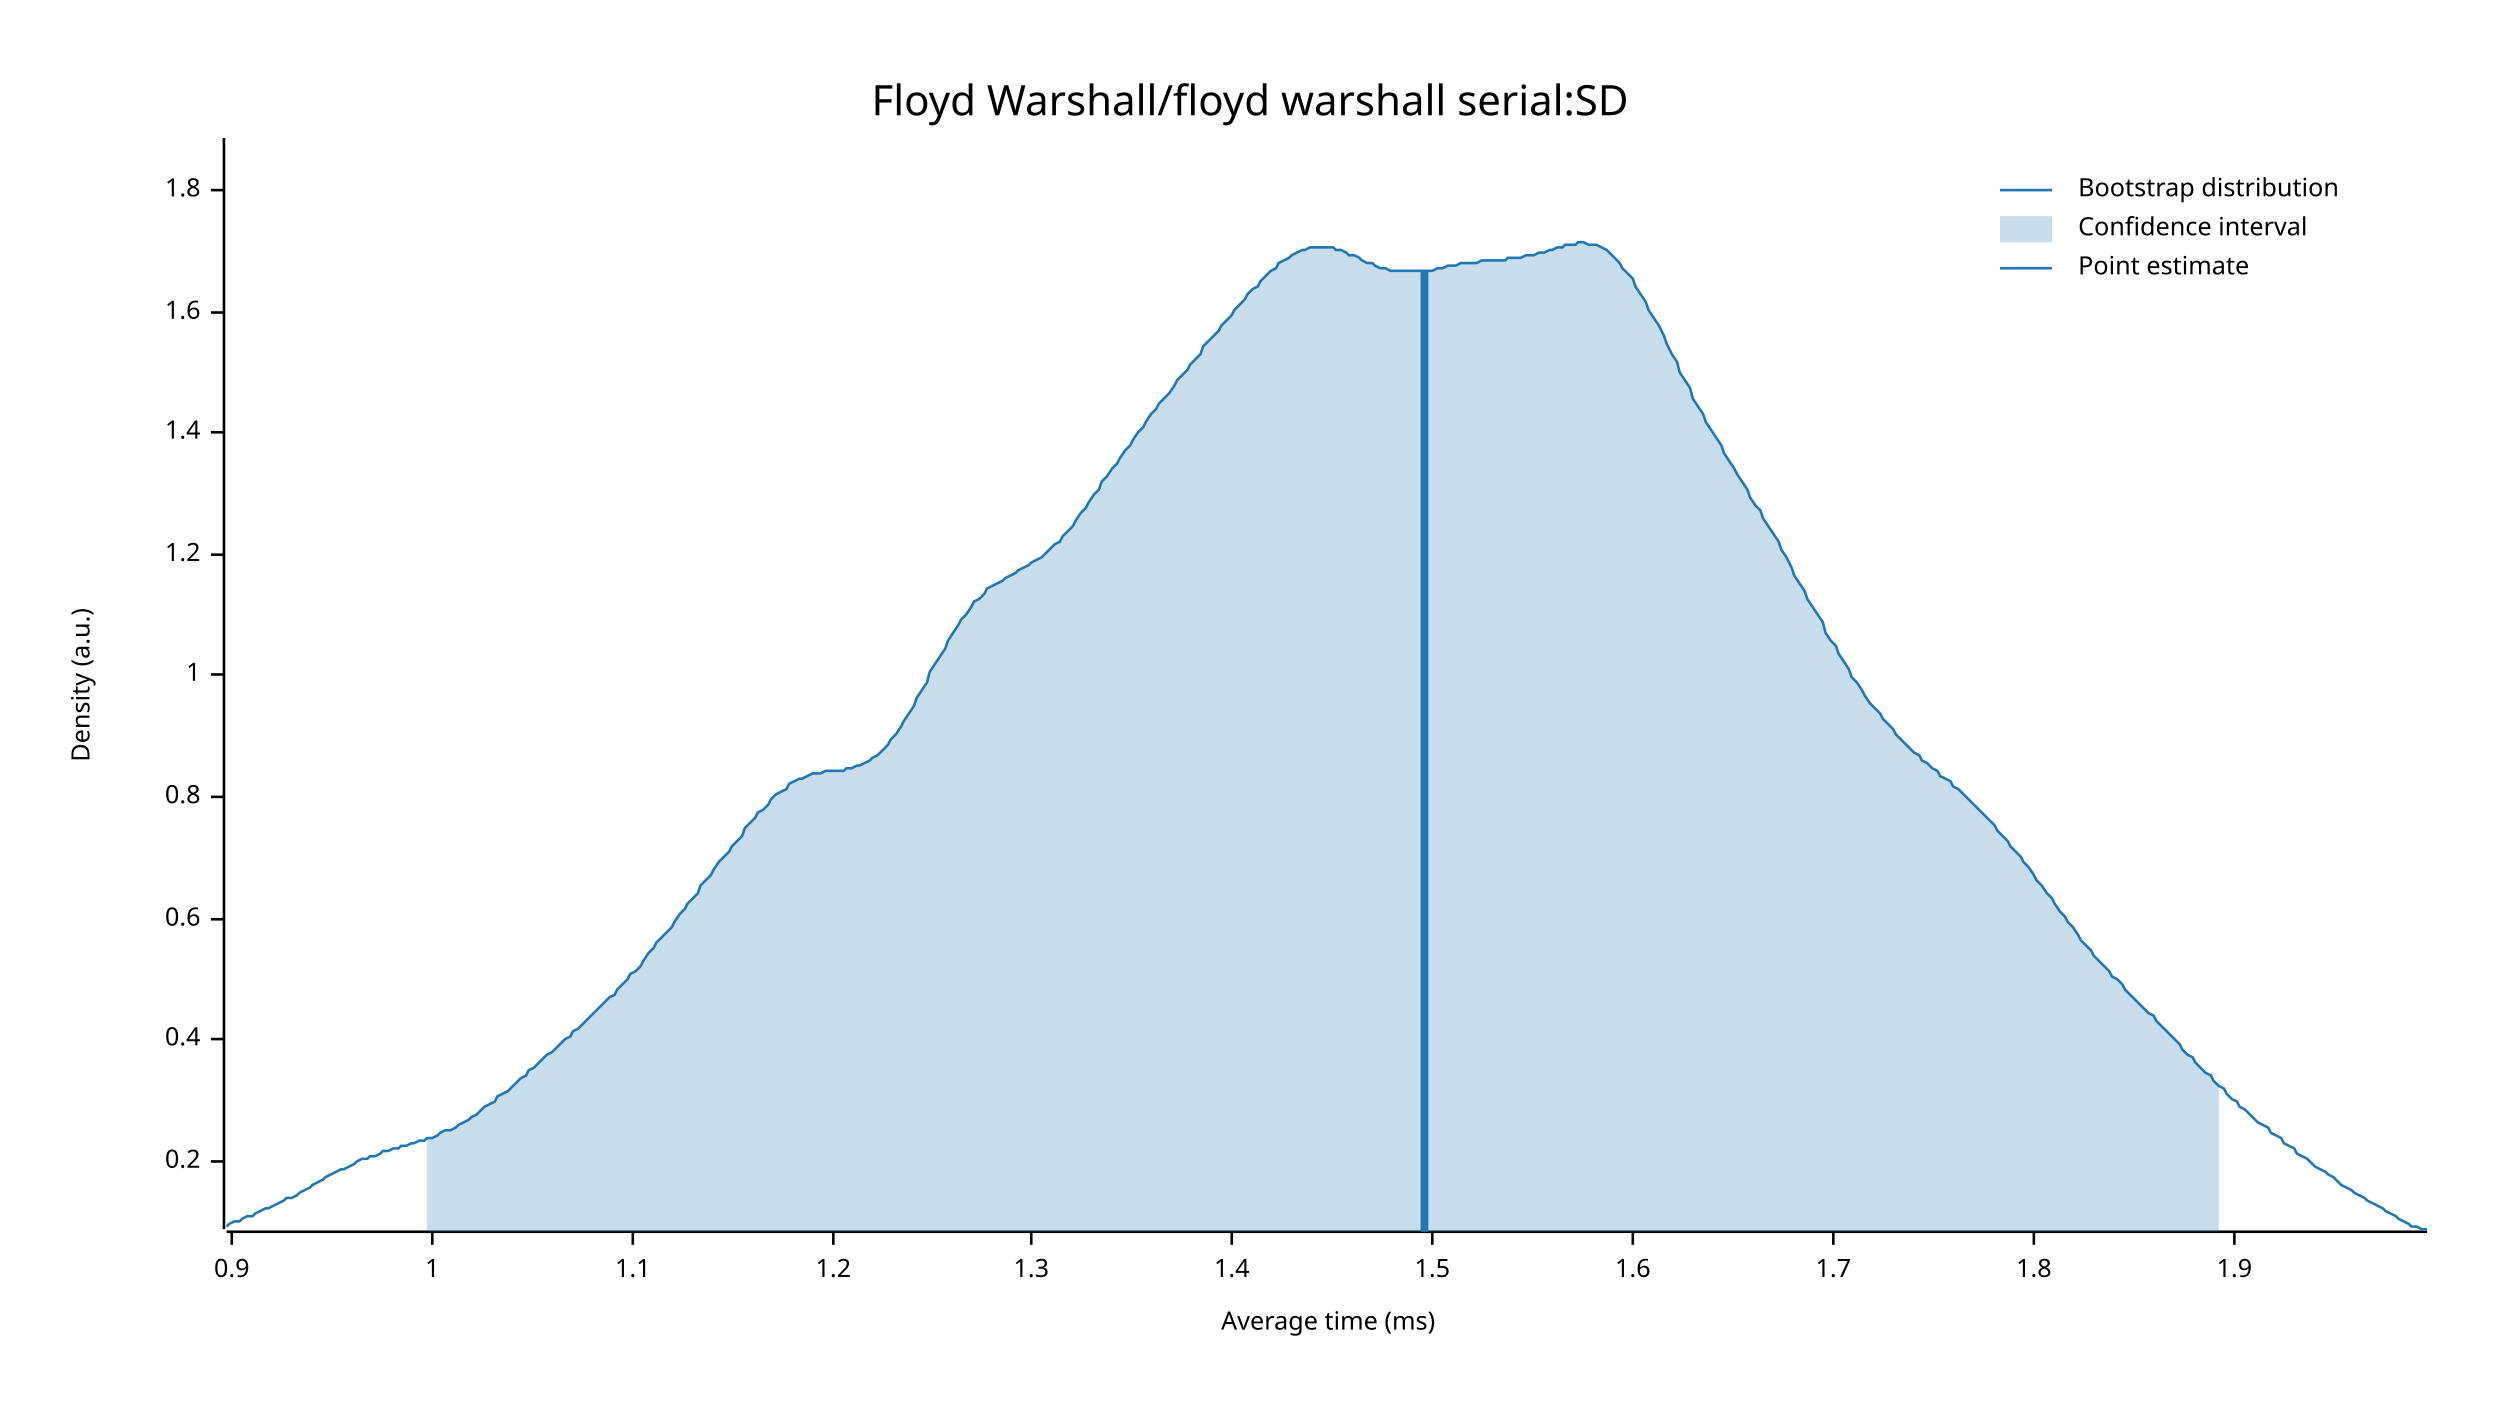
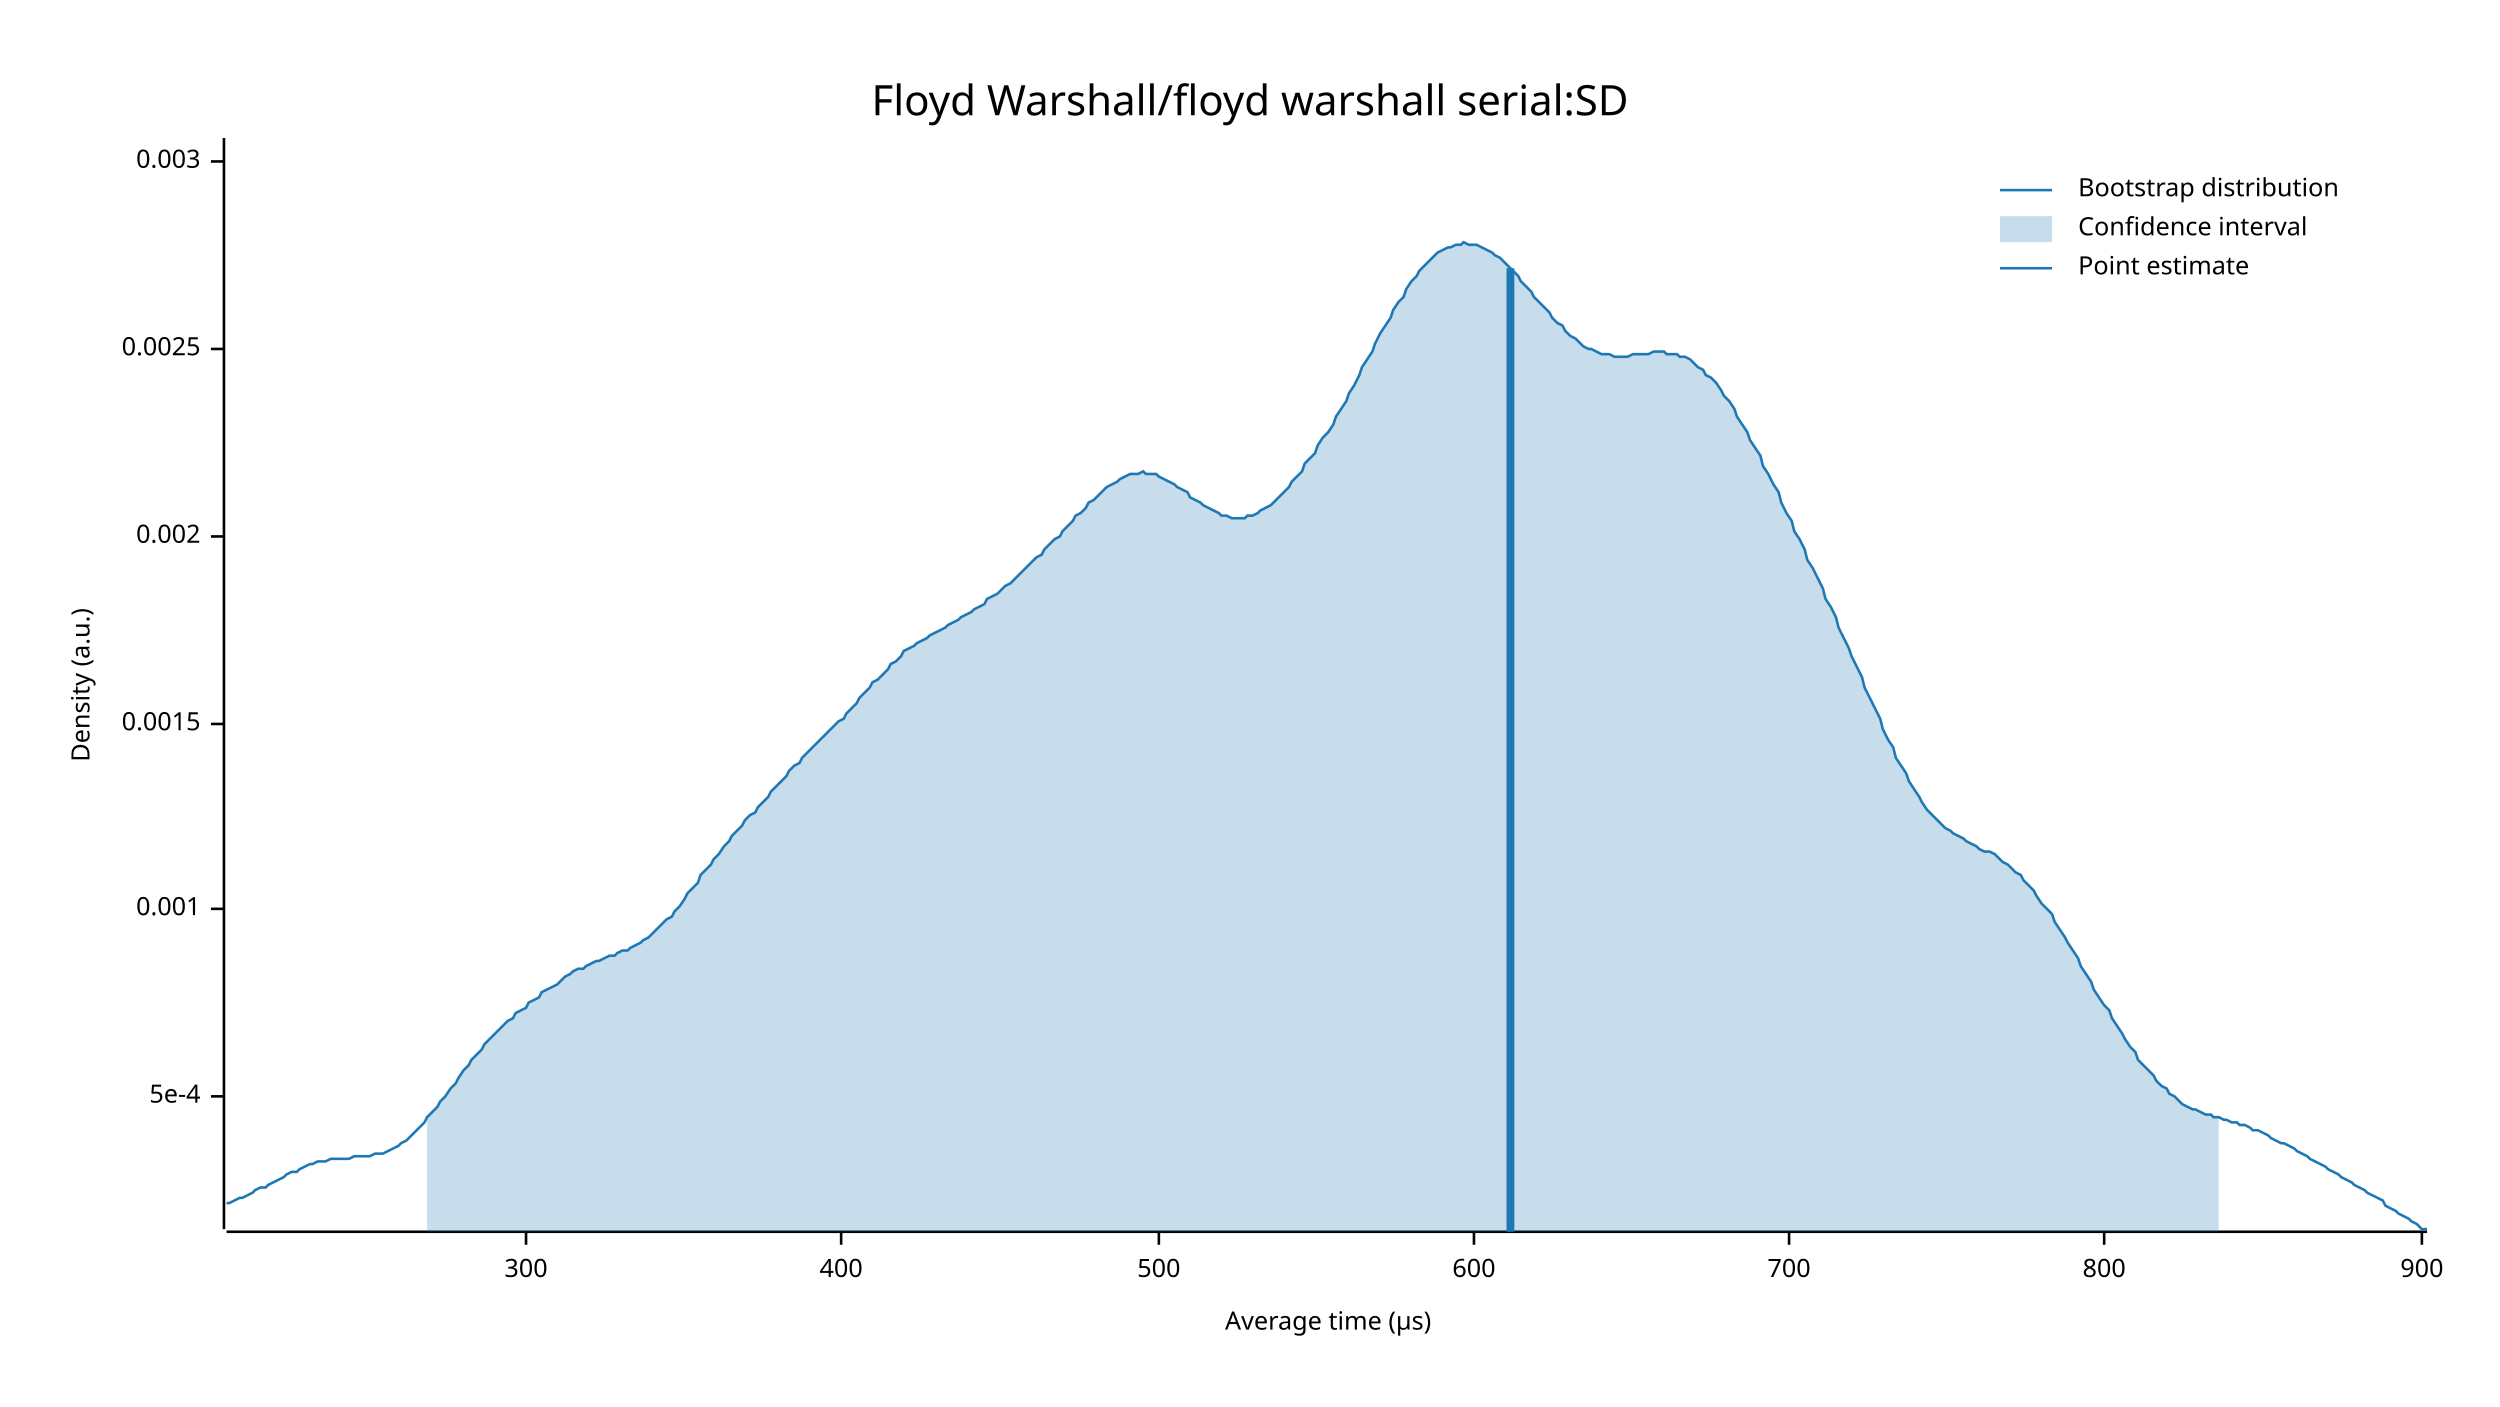
<svg xmlns="http://www.w3.org/2000/svg" width="960" height="540" viewBox="0 0 960 540">
  <text x="480" y="32" dy="0.76em" text-anchor="middle" font-family="sans-serif" font-size="16.129" opacity="1" fill="#000000">
Floyd Warshall/floyd warshall serial:SD
</text>
  <text x="27" y="263" dy="0.76em" text-anchor="middle" font-family="sans-serif" font-size="9.677" opacity="1" fill="#000000" transform="rotate(270, 27, 263)">
Density (a.u.)
</text>
  <text x="510" y="513" dy="-0.5ex" text-anchor="middle" font-family="sans-serif" font-size="9.677" opacity="1" fill="#000000">
- Average time (ms)
+ Average time (µs)
</text>
  <polyline fill="none" opacity="1" stroke="#000000" stroke-width="1" points="86,53 86,472 " />
-   <text x="77" y="446" dy="0.5ex" text-anchor="end" font-family="sans-serif" font-size="9.677" opacity="1" fill="#000000">
- 0.2
+   <text x="77" y="421" dy="0.5ex" text-anchor="end" font-family="sans-serif" font-size="9.677" opacity="1" fill="#000000">
+ 5e-4
</text>
-   <polyline fill="none" opacity="1" stroke="#000000" stroke-width="1" points="81,446 86,446 " />
-   <text x="77" y="399" dy="0.5ex" text-anchor="end" font-family="sans-serif" font-size="9.677" opacity="1" fill="#000000">
- 0.4
+   <polyline fill="none" opacity="1" stroke="#000000" stroke-width="1" points="81,421 86,421 " />
+   <text x="77" y="349" dy="0.5ex" text-anchor="end" font-family="sans-serif" font-size="9.677" opacity="1" fill="#000000">
+ 0.001
</text>
-   <polyline fill="none" opacity="1" stroke="#000000" stroke-width="1" points="81,399 86,399 " />
-   <text x="77" y="353" dy="0.5ex" text-anchor="end" font-family="sans-serif" font-size="9.677" opacity="1" fill="#000000">
- 0.6
+   <polyline fill="none" opacity="1" stroke="#000000" stroke-width="1" points="81,349 86,349 " />
+   <text x="77" y="278" dy="0.5ex" text-anchor="end" font-family="sans-serif" font-size="9.677" opacity="1" fill="#000000">
+ 0.0015
</text>
-   <polyline fill="none" opacity="1" stroke="#000000" stroke-width="1" points="81,353 86,353 " />
-   <text x="77" y="306" dy="0.5ex" text-anchor="end" font-family="sans-serif" font-size="9.677" opacity="1" fill="#000000">
- 0.8
+   <polyline fill="none" opacity="1" stroke="#000000" stroke-width="1" points="81,278 86,278 " />
+   <text x="77" y="206" dy="0.5ex" text-anchor="end" font-family="sans-serif" font-size="9.677" opacity="1" fill="#000000">
+ 0.002
</text>
-   <polyline fill="none" opacity="1" stroke="#000000" stroke-width="1" points="81,306 86,306 " />
-   <text x="77" y="259" dy="0.5ex" text-anchor="end" font-family="sans-serif" font-size="9.677" opacity="1" fill="#000000">
- 1
+   <polyline fill="none" opacity="1" stroke="#000000" stroke-width="1" points="81,206 86,206 " />
+   <text x="77" y="134" dy="0.5ex" text-anchor="end" font-family="sans-serif" font-size="9.677" opacity="1" fill="#000000">
+ 0.0025
</text>
-   <polyline fill="none" opacity="1" stroke="#000000" stroke-width="1" points="81,259 86,259 " />
-   <text x="77" y="213" dy="0.5ex" text-anchor="end" font-family="sans-serif" font-size="9.677" opacity="1" fill="#000000">
- 1.2
+   <polyline fill="none" opacity="1" stroke="#000000" stroke-width="1" points="81,134 86,134 " />
+   <text x="77" y="62" dy="0.5ex" text-anchor="end" font-family="sans-serif" font-size="9.677" opacity="1" fill="#000000">
+ 0.003
</text>
-   <polyline fill="none" opacity="1" stroke="#000000" stroke-width="1" points="81,213 86,213 " />
-   <text x="77" y="166" dy="0.5ex" text-anchor="end" font-family="sans-serif" font-size="9.677" opacity="1" fill="#000000">
- 1.4
+   <polyline fill="none" opacity="1" stroke="#000000" stroke-width="1" points="81,62 86,62 " />
+   <polyline fill="none" opacity="1" stroke="#000000" stroke-width="1" points="87,473 932,473 " />
+   <text x="202" y="483" dy="0.76em" text-anchor="middle" font-family="sans-serif" font-size="9.677" opacity="1" fill="#000000">
+ 300
</text>
-   <polyline fill="none" opacity="1" stroke="#000000" stroke-width="1" points="81,166 86,166 " />
-   <text x="77" y="120" dy="0.5ex" text-anchor="end" font-family="sans-serif" font-size="9.677" opacity="1" fill="#000000">
- 1.6
+   <polyline fill="none" opacity="1" stroke="#000000" stroke-width="1" points="202,473 202,478 " />
+   <text x="323" y="483" dy="0.76em" text-anchor="middle" font-family="sans-serif" font-size="9.677" opacity="1" fill="#000000">
+ 400
</text>
-   <polyline fill="none" opacity="1" stroke="#000000" stroke-width="1" points="81,120 86,120 " />
-   <text x="77" y="73" dy="0.5ex" text-anchor="end" font-family="sans-serif" font-size="9.677" opacity="1" fill="#000000">
- 1.8
+   <polyline fill="none" opacity="1" stroke="#000000" stroke-width="1" points="323,473 323,478 " />
+   <text x="445" y="483" dy="0.76em" text-anchor="middle" font-family="sans-serif" font-size="9.677" opacity="1" fill="#000000">
+ 500
</text>
-   <polyline fill="none" opacity="1" stroke="#000000" stroke-width="1" points="81,73 86,73 " />
-   <polyline fill="none" opacity="1" stroke="#000000" stroke-width="1" points="87,473 932,473 " />
-   <text x="89" y="483" dy="0.76em" text-anchor="middle" font-family="sans-serif" font-size="9.677" opacity="1" fill="#000000">
- 0.9
+   <polyline fill="none" opacity="1" stroke="#000000" stroke-width="1" points="445,473 445,478 " />
+   <text x="566" y="483" dy="0.76em" text-anchor="middle" font-family="sans-serif" font-size="9.677" opacity="1" fill="#000000">
+ 600
</text>
-   <polyline fill="none" opacity="1" stroke="#000000" stroke-width="1" points="89,473 89,478 " />
-   <text x="166" y="483" dy="0.76em" text-anchor="middle" font-family="sans-serif" font-size="9.677" opacity="1" fill="#000000">
- 1
+   <polyline fill="none" opacity="1" stroke="#000000" stroke-width="1" points="566,473 566,478 " />
+   <text x="687" y="483" dy="0.76em" text-anchor="middle" font-family="sans-serif" font-size="9.677" opacity="1" fill="#000000">
+ 700
</text>
-   <polyline fill="none" opacity="1" stroke="#000000" stroke-width="1" points="166,473 166,478 " />
-   <text x="243" y="483" dy="0.76em" text-anchor="middle" font-family="sans-serif" font-size="9.677" opacity="1" fill="#000000">
- 1.1
+   <polyline fill="none" opacity="1" stroke="#000000" stroke-width="1" points="687,473 687,478 " />
+   <text x="808" y="483" dy="0.76em" text-anchor="middle" font-family="sans-serif" font-size="9.677" opacity="1" fill="#000000">
+ 800
</text>
-   <polyline fill="none" opacity="1" stroke="#000000" stroke-width="1" points="243,473 243,478 " />
-   <text x="320" y="483" dy="0.76em" text-anchor="middle" font-family="sans-serif" font-size="9.677" opacity="1" fill="#000000">
- 1.2
+   <polyline fill="none" opacity="1" stroke="#000000" stroke-width="1" points="808,473 808,478 " />
+   <text x="930" y="483" dy="0.76em" text-anchor="middle" font-family="sans-serif" font-size="9.677" opacity="1" fill="#000000">
+ 900
</text>
-   <polyline fill="none" opacity="1" stroke="#000000" stroke-width="1" points="320,473 320,478 " />
-   <text x="396" y="483" dy="0.76em" text-anchor="middle" font-family="sans-serif" font-size="9.677" opacity="1" fill="#000000">
- 1.3
- </text>
-   <polyline fill="none" opacity="1" stroke="#000000" stroke-width="1" points="396,473 396,478 " />
-   <text x="473" y="483" dy="0.76em" text-anchor="middle" font-family="sans-serif" font-size="9.677" opacity="1" fill="#000000">
- 1.4
- </text>
-   <polyline fill="none" opacity="1" stroke="#000000" stroke-width="1" points="473,473 473,478 " />
-   <text x="550" y="483" dy="0.76em" text-anchor="middle" font-family="sans-serif" font-size="9.677" opacity="1" fill="#000000">
- 1.5
- </text>
-   <polyline fill="none" opacity="1" stroke="#000000" stroke-width="1" points="550,473 550,478 " />
-   <text x="627" y="483" dy="0.76em" text-anchor="middle" font-family="sans-serif" font-size="9.677" opacity="1" fill="#000000">
- 1.6
- </text>
-   <polyline fill="none" opacity="1" stroke="#000000" stroke-width="1" points="627,473 627,478 " />
-   <text x="704" y="483" dy="0.76em" text-anchor="middle" font-family="sans-serif" font-size="9.677" opacity="1" fill="#000000">
- 1.7
- </text>
-   <polyline fill="none" opacity="1" stroke="#000000" stroke-width="1" points="704,473 704,478 " />
-   <text x="781" y="483" dy="0.76em" text-anchor="middle" font-family="sans-serif" font-size="9.677" opacity="1" fill="#000000">
- 1.8
- </text>
-   <polyline fill="none" opacity="1" stroke="#000000" stroke-width="1" points="781,473 781,478 " />
-   <text x="858" y="483" dy="0.76em" text-anchor="middle" font-family="sans-serif" font-size="9.677" opacity="1" fill="#000000">
- 1.9
- </text>
-   <polyline fill="none" opacity="1" stroke="#000000" stroke-width="1" points="858,473 858,478 " />
-   <polyline fill="none" opacity="1" stroke="#1F78B4" stroke-width="1" points="87,471 88,470 90,469 92,469 93,468 95,467 97,467 98,466 100,465 102,464 103,464 105,463 107,462 109,461 110,460 112,460 114,459 115,458 117,457 119,456 120,455 122,454 124,453 125,452 127,451 129,450 131,449 132,449 134,448 136,447 137,446 139,445 141,445 142,444 144,444 146,443 147,442 149,442 151,441 153,441 154,440 156,440 158,439 159,439 161,438 163,438 164,437 166,437 168,436 169,435 171,434 173,434 175,433 176,432 178,431 180,430 181,429 183,428 185,426 186,425 188,424 190,423 191,421 193,420 195,419 197,417 198,416 200,414 202,413 203,411 205,410 207,408 208,407 210,405 212,404 214,402 215,401 217,399 219,398 220,396 222,395 224,393 225,392 227,390 229,388 230,387 232,385 234,383 236,382 237,380 239,378 241,376 242,374 244,373 246,371 247,369 249,366 251,364 252,362 254,360 256,358 258,356 259,354 261,351 263,349 264,347 266,345 268,343 269,340 271,338 273,336 274,334 276,331 278,329 280,327 281,325 283,323 285,321 286,318 288,316 290,314 291,312 293,311 295,309 296,307 298,305 300,304 302,303 303,301 305,300 307,299 308,299 310,298 312,297 313,297 315,297 317,296 318,296 320,296 322,296 324,296 325,295 327,295 329,294 330,294 332,293 334,292 335,291 337,290 339,288 341,286 342,284 344,282 346,279 347,277 349,274 351,271 352,268 354,265 356,262 357,258 359,255 361,252 363,249 364,246 366,243 368,240 369,238 371,236 373,233 374,231 376,230 378,228 379,226 381,225 383,224 385,223 386,222 388,221 390,220 391,219 393,218 395,217 396,216 398,215 400,214 401,213 403,211 405,209 407,208 408,206 410,204 412,202 413,200 415,197 417,195 418,193 420,190 422,188 423,185 425,183 427,180 429,178 430,176 432,173 434,171 435,169 437,166 439,164 440,162 442,159 444,157 445,155 447,153 449,151 451,148 452,146 454,144 456,142 457,140 459,138 461,136 462,133 464,131 466,129 468,127 469,125 471,123 473,121 474,119 476,117 478,115 479,113 481,111 483,110 484,108 486,106 488,104 490,103 491,101 493,100 495,99 496,98 498,97 500,96 501,96 503,95 505,95 506,95 508,95 510,95 512,95 513,96 515,96 517,97 518,98 520,98 522,99 523,100 525,101 527,101 528,102 530,103 532,103 534,104 535,104 537,104 539,104 540,104 542,104 544,104 545,104 547,104 549,104 550,104 552,103 554,103 556,102 557,102 559,102 561,101 562,101 564,101 566,101 567,101 569,100 571,100 573,100 574,100 576,100 578,100 579,99 581,99 583,99 584,99 586,98 588,98 589,98 591,97 593,97 595,96 596,96 598,95 600,95 601,94 603,94 605,94 606,93 608,93 610,94 611,94 613,94 615,95 617,96 618,97 620,99 622,101 623,103 625,105 627,107 628,110 630,113 632,116 633,119 635,122 637,125 639,129 640,132 642,136 644,139 645,143 647,146 649,149 650,153 652,156 654,159 655,162 657,165 659,168 661,171 662,174 664,177 666,180 667,182 669,185 671,188 672,191 674,194 676,196 677,199 679,202 681,205 683,208 684,211 686,214 688,218 689,221 691,224 693,227 694,230 696,233 698,236 700,239 701,243 703,246 705,248 706,251 708,254 710,257 711,260 713,262 715,265 716,267 718,270 720,272 722,274 723,276 725,278 727,280 728,282 730,284 732,286 733,287 735,289 737,290 738,292 740,293 742,295 744,296 745,298 747,299 749,300 750,302 752,303 754,305 755,306 757,308 759,310 760,311 762,313 764,315 766,317 767,319 769,321 771,323 772,325 774,327 776,329 777,331 779,333 781,336 782,338 784,340 786,343 788,345 789,347 791,350 793,352 794,354 796,356 798,359 799,361 801,363 803,365 804,367 806,369 808,371 810,373 811,375 813,376 815,378 816,380 818,382 820,384 821,385 823,387 825,389 827,390 828,392 830,394 832,396 833,397 835,399 837,401 838,403 840,405 842,406 843,408 845,410 847,412 849,413 850,415 852,417 854,418 855,420 857,422 859,423 860,425 862,426 864,428 865,429 867,431 869,432 871,433 872,435 874,436 876,437 877,439 879,440 881,441 882,443 884,444 886,445 887,446 889,448 891,449 893,450 894,451 896,452 898,454 899,455 901,456 903,457 904,458 906,459 908,460 909,461 911,462 913,463 915,464 916,465 918,466 920,467 921,468 923,469 925,470 926,471 928,471 930,472 932,472 " />
-   <polygon opacity="0.25" fill="#1F78B4" points="164,437 166,437 168,436 169,435 171,434 173,434 175,433 176,432 178,431 180,430 181,429 183,428 185,426 186,425 188,424 190,423 191,421 193,420 195,419 197,417 198,416 200,414 202,413 203,411 205,410 207,408 208,407 210,405 212,404 214,402 215,401 217,399 219,398 220,396 222,395 224,393 225,392 227,390 229,388 230,387 232,385 234,383 236,382 237,380 239,378 241,376 242,374 244,373 246,371 247,369 249,366 251,364 252,362 254,360 256,358 258,356 259,354 261,351 263,349 264,347 266,345 268,343 269,340 271,338 273,336 274,334 276,331 278,329 280,327 281,325 283,323 285,321 286,318 288,316 290,314 291,312 293,311 295,309 296,307 298,305 300,304 302,303 303,301 305,300 307,299 308,299 310,298 312,297 313,297 315,297 317,296 318,296 320,296 322,296 324,296 325,295 327,295 329,294 330,294 332,293 334,292 335,291 337,290 339,288 341,286 342,284 344,282 346,279 347,277 349,274 351,271 352,268 354,265 356,262 357,258 359,255 361,252 363,249 364,246 366,243 368,240 369,238 371,236 373,233 374,231 376,230 378,228 379,226 381,225 383,224 385,223 386,222 388,221 390,220 391,219 393,218 395,217 396,216 398,215 400,214 401,213 403,211 405,209 407,208 408,206 410,204 412,202 413,200 415,197 417,195 418,193 420,190 422,188 423,185 425,183 427,180 429,178 430,176 432,173 434,171 435,169 437,166 439,164 440,162 442,159 444,157 445,155 447,153 449,151 451,148 452,146 454,144 456,142 457,140 459,138 461,136 462,133 464,131 466,129 468,127 469,125 471,123 473,121 474,119 476,117 478,115 479,113 481,111 483,110 484,108 486,106 488,104 490,103 491,101 493,100 495,99 496,98 498,97 500,96 501,96 503,95 505,95 506,95 508,95 510,95 512,95 513,96 515,96 517,97 518,98 520,98 522,99 523,100 525,101 527,101 528,102 530,103 532,103 534,104 535,104 537,104 539,104 540,104 542,104 544,104 545,104 547,104 549,104 550,104 552,103 554,103 556,102 557,102 559,102 561,101 562,101 564,101 566,101 567,101 569,100 571,100 573,100 574,100 576,100 578,100 579,99 581,99 583,99 584,99 586,98 588,98 589,98 591,97 593,97 595,96 596,96 598,95 600,95 601,94 603,94 605,94 606,93 608,93 610,94 611,94 613,94 615,95 617,96 618,97 620,99 622,101 623,103 625,105 627,107 628,110 630,113 632,116 633,119 635,122 637,125 639,129 640,132 642,136 644,139 645,143 647,146 649,149 650,153 652,156 654,159 655,162 657,165 659,168 661,171 662,174 664,177 666,180 667,182 669,185 671,188 672,191 674,194 676,196 677,199 679,202 681,205 683,208 684,211 686,214 688,218 689,221 691,224 693,227 694,230 696,233 698,236 700,239 701,243 703,246 705,248 706,251 708,254 710,257 711,260 713,262 715,265 716,267 718,270 720,272 722,274 723,276 725,278 727,280 728,282 730,284 732,286 733,287 735,289 737,290 738,292 740,293 742,295 744,296 745,298 747,299 749,300 750,302 752,303 754,305 755,306 757,308 759,310 760,311 762,313 764,315 766,317 767,319 769,321 771,323 772,325 774,327 776,329 777,331 779,333 781,336 782,338 784,340 786,343 788,345 789,347 791,350 793,352 794,354 796,356 798,359 799,361 801,363 803,365 804,367 806,369 808,371 810,373 811,375 813,376 815,378 816,380 818,382 820,384 821,385 823,387 825,389 827,390 828,392 830,394 832,396 833,397 835,399 837,401 838,403 840,405 842,406 843,408 845,410 847,412 849,413 850,415 852,417 852,473 164,473 " />
-   <polyline fill="none" opacity="1" stroke="#1F78B4" stroke-width="3" points="547,473 547,104 " />
+   <polyline fill="none" opacity="1" stroke="#000000" stroke-width="1" points="930,473 930,478 " />
+   <polyline fill="none" opacity="1" stroke="#1F78B4" stroke-width="1" points="87,462 88,462 90,461 92,460 93,460 95,459 97,458 98,457 100,456 102,456 103,455 105,454 107,453 109,452 110,451 112,450 114,450 115,449 117,448 119,447 120,447 122,446 124,446 125,446 127,445 129,445 131,445 132,445 134,445 136,444 137,444 139,444 141,444 142,444 144,443 146,443 147,443 149,442 151,441 153,440 154,439 156,438 158,436 159,435 161,433 163,431 164,429 166,427 168,425 169,423 171,421 173,418 175,416 176,414 178,411 180,409 181,407 183,405 185,403 186,401 188,399 190,397 191,396 193,394 195,392 197,391 198,389 200,388 202,387 203,385 205,384 207,383 208,381 210,380 212,379 214,378 215,377 217,375 219,374 220,373 222,372 224,372 225,371 227,370 229,369 230,369 232,368 234,367 236,367 237,366 239,365 241,365 242,364 244,363 246,362 247,361 249,360 251,358 252,357 254,355 256,353 258,352 259,350 261,348 263,345 264,343 266,341 268,339 269,336 271,334 273,332 274,330 276,328 278,325 280,323 281,321 283,319 285,317 286,315 288,313 290,312 291,310 293,308 295,306 296,304 298,302 300,300 302,298 303,296 305,294 307,293 308,291 310,289 312,287 313,286 315,284 317,282 318,281 320,279 322,277 324,276 325,274 327,272 329,270 330,268 332,266 334,264 335,262 337,261 339,259 341,257 342,255 344,254 346,252 347,250 349,249 351,248 352,247 354,246 356,245 357,244 359,243 361,242 363,241 364,240 366,239 368,238 369,237 371,236 373,235 374,234 376,233 378,232 379,230 381,229 383,228 385,226 386,225 388,224 390,222 391,221 393,219 395,217 396,216 398,214 400,213 401,211 403,209 405,207 407,206 408,204 410,202 412,200 413,198 415,197 417,195 418,193 420,192 422,190 423,189 425,187 427,186 429,185 430,184 432,183 434,182 435,182 437,182 439,181 440,182 442,182 444,182 445,183 447,184 449,185 451,186 452,187 454,188 456,189 457,191 459,192 461,193 462,194 464,195 466,196 468,197 469,198 471,198 473,199 474,199 476,199 478,199 479,198 481,198 483,197 484,196 486,195 488,194 490,192 491,191 493,189 495,187 496,185 498,183 500,181 501,178 503,176 505,174 506,171 508,168 510,166 512,163 513,160 515,157 517,154 518,151 520,148 522,144 523,141 525,138 527,135 528,132 530,128 532,125 534,122 535,119 537,116 539,114 540,111 542,108 544,106 545,104 547,102 549,100 550,99 552,97 554,96 556,95 557,95 559,94 561,94 562,93 564,94 566,94 567,94 569,95 571,96 573,97 574,98 576,99 578,101 579,102 581,104 583,106 584,108 586,110 588,112 589,114 591,116 593,118 595,120 596,122 598,124 600,125 601,127 603,129 605,130 606,131 608,133 610,134 611,134 613,135 615,136 617,136 618,136 620,137 622,137 623,137 625,137 627,136 628,136 630,136 632,136 633,136 635,135 637,135 639,135 640,136 642,136 644,136 645,137 647,137 649,138 650,139 652,141 654,142 655,144 657,145 659,147 661,150 662,152 664,154 666,157 667,160 669,163 671,166 672,169 674,172 676,175 677,179 679,182 681,186 683,189 684,193 686,197 688,200 689,204 691,207 693,211 694,215 696,218 698,222 700,226 701,230 703,233 705,237 706,241 708,245 710,249 711,252 713,256 715,260 716,264 718,268 720,272 722,276 723,280 725,284 727,287 728,291 730,294 732,297 733,300 735,303 737,306 738,308 740,311 742,313 744,315 745,316 747,318 749,319 750,320 752,321 754,322 755,323 757,324 759,325 760,326 762,327 764,327 766,328 767,329 769,331 771,332 772,333 774,335 776,336 777,338 779,340 781,342 782,344 784,347 786,349 788,351 789,354 791,357 793,360 794,362 796,365 798,368 799,371 801,374 803,377 804,380 806,383 808,386 810,388 811,391 813,394 815,397 816,399 818,402 820,404 821,407 823,409 825,411 827,413 828,415 830,417 832,418 833,420 835,421 837,423 838,424 840,425 842,426 843,426 845,427 847,428 849,428 850,429 852,429 854,430 855,430 857,431 859,431 860,432 862,432 864,433 865,434 867,434 869,435 871,436 872,437 874,438 876,439 877,439 879,440 881,441 882,442 884,443 886,444 887,445 889,446 891,447 893,448 894,449 896,450 898,451 899,452 901,453 903,454 904,455 906,456 908,457 909,458 911,459 913,460 915,461 916,463 918,464 920,465 921,466 923,467 925,468 926,469 928,470 930,472 932,472 " />
+   <polygon opacity="0.25" fill="#1F78B4" points="164,429 166,427 168,425 169,423 171,421 173,418 175,416 176,414 178,411 180,409 181,407 183,405 185,403 186,401 188,399 190,397 191,396 193,394 195,392 197,391 198,389 200,388 202,387 203,385 205,384 207,383 208,381 210,380 212,379 214,378 215,377 217,375 219,374 220,373 222,372 224,372 225,371 227,370 229,369 230,369 232,368 234,367 236,367 237,366 239,365 241,365 242,364 244,363 246,362 247,361 249,360 251,358 252,357 254,355 256,353 258,352 259,350 261,348 263,345 264,343 266,341 268,339 269,336 271,334 273,332 274,330 276,328 278,325 280,323 281,321 283,319 285,317 286,315 288,313 290,312 291,310 293,308 295,306 296,304 298,302 300,300 302,298 303,296 305,294 307,293 308,291 310,289 312,287 313,286 315,284 317,282 318,281 320,279 322,277 324,276 325,274 327,272 329,270 330,268 332,266 334,264 335,262 337,261 339,259 341,257 342,255 344,254 346,252 347,250 349,249 351,248 352,247 354,246 356,245 357,244 359,243 361,242 363,241 364,240 366,239 368,238 369,237 371,236 373,235 374,234 376,233 378,232 379,230 381,229 383,228 385,226 386,225 388,224 390,222 391,221 393,219 395,217 396,216 398,214 400,213 401,211 403,209 405,207 407,206 408,204 410,202 412,200 413,198 415,197 417,195 418,193 420,192 422,190 423,189 425,187 427,186 429,185 430,184 432,183 434,182 435,182 437,182 439,181 440,182 442,182 444,182 445,183 447,184 449,185 451,186 452,187 454,188 456,189 457,191 459,192 461,193 462,194 464,195 466,196 468,197 469,198 471,198 473,199 474,199 476,199 478,199 479,198 481,198 483,197 484,196 486,195 488,194 490,192 491,191 493,189 495,187 496,185 498,183 500,181 501,178 503,176 505,174 506,171 508,168 510,166 512,163 513,160 515,157 517,154 518,151 520,148 522,144 523,141 525,138 527,135 528,132 530,128 532,125 534,122 535,119 537,116 539,114 540,111 542,108 544,106 545,104 547,102 549,100 550,99 552,97 554,96 556,95 557,95 559,94 561,94 562,93 564,94 566,94 567,94 569,95 571,96 573,97 574,98 576,99 578,101 579,102 581,104 583,106 584,108 586,110 588,112 589,114 591,116 593,118 595,120 596,122 598,124 600,125 601,127 603,129 605,130 606,131 608,133 610,134 611,134 613,135 615,136 617,136 618,136 620,137 622,137 623,137 625,137 627,136 628,136 630,136 632,136 633,136 635,135 637,135 639,135 640,136 642,136 644,136 645,137 647,137 649,138 650,139 652,141 654,142 655,144 657,145 659,147 661,150 662,152 664,154 666,157 667,160 669,163 671,166 672,169 674,172 676,175 677,179 679,182 681,186 683,189 684,193 686,197 688,200 689,204 691,207 693,211 694,215 696,218 698,222 700,226 701,230 703,233 705,237 706,241 708,245 710,249 711,252 713,256 715,260 716,264 718,268 720,272 722,276 723,280 725,284 727,287 728,291 730,294 732,297 733,300 735,303 737,306 738,308 740,311 742,313 744,315 745,316 747,318 749,319 750,320 752,321 754,322 755,323 757,324 759,325 760,326 762,327 764,327 766,328 767,329 769,331 771,332 772,333 774,335 776,336 777,338 779,340 781,342 782,344 784,347 786,349 788,351 789,354 791,357 793,360 794,362 796,365 798,368 799,371 801,374 803,377 804,380 806,383 808,386 810,388 811,391 813,394 815,397 816,399 818,402 820,404 821,407 823,409 825,411 827,413 828,415 830,417 832,418 833,420 835,421 837,423 838,424 840,425 842,426 843,426 845,427 847,428 849,428 850,429 852,429 852,473 164,473 " />
+   <polyline fill="none" opacity="1" stroke="#1F78B4" stroke-width="3" points="580,473 580,103 " />
  <text x="798" y="68" dy="0.76em" text-anchor="start" font-family="sans-serif" font-size="9.677" opacity="1" fill="#000000">
Bootstrap distribution
</text>
  <text x="798" y="83" dy="0.76em" text-anchor="start" font-family="sans-serif" font-size="9.677" opacity="1" fill="#000000">
Confidence interval
</text>
  <text x="798" y="98" dy="0.76em" text-anchor="start" font-family="sans-serif" font-size="9.677" opacity="1" fill="#000000">
Point estimate
</text>
  <polyline fill="none" opacity="1" stroke="#1F78B4" stroke-width="1" points="768,73 788,73 " />
  <rect x="768" y="83" width="20" height="10" opacity="0.25" fill="#1F78B4" stroke="none" />
  <polyline fill="none" opacity="1" stroke="#1F78B4" stroke-width="1" points="768,103 788,103 " />
</svg>
